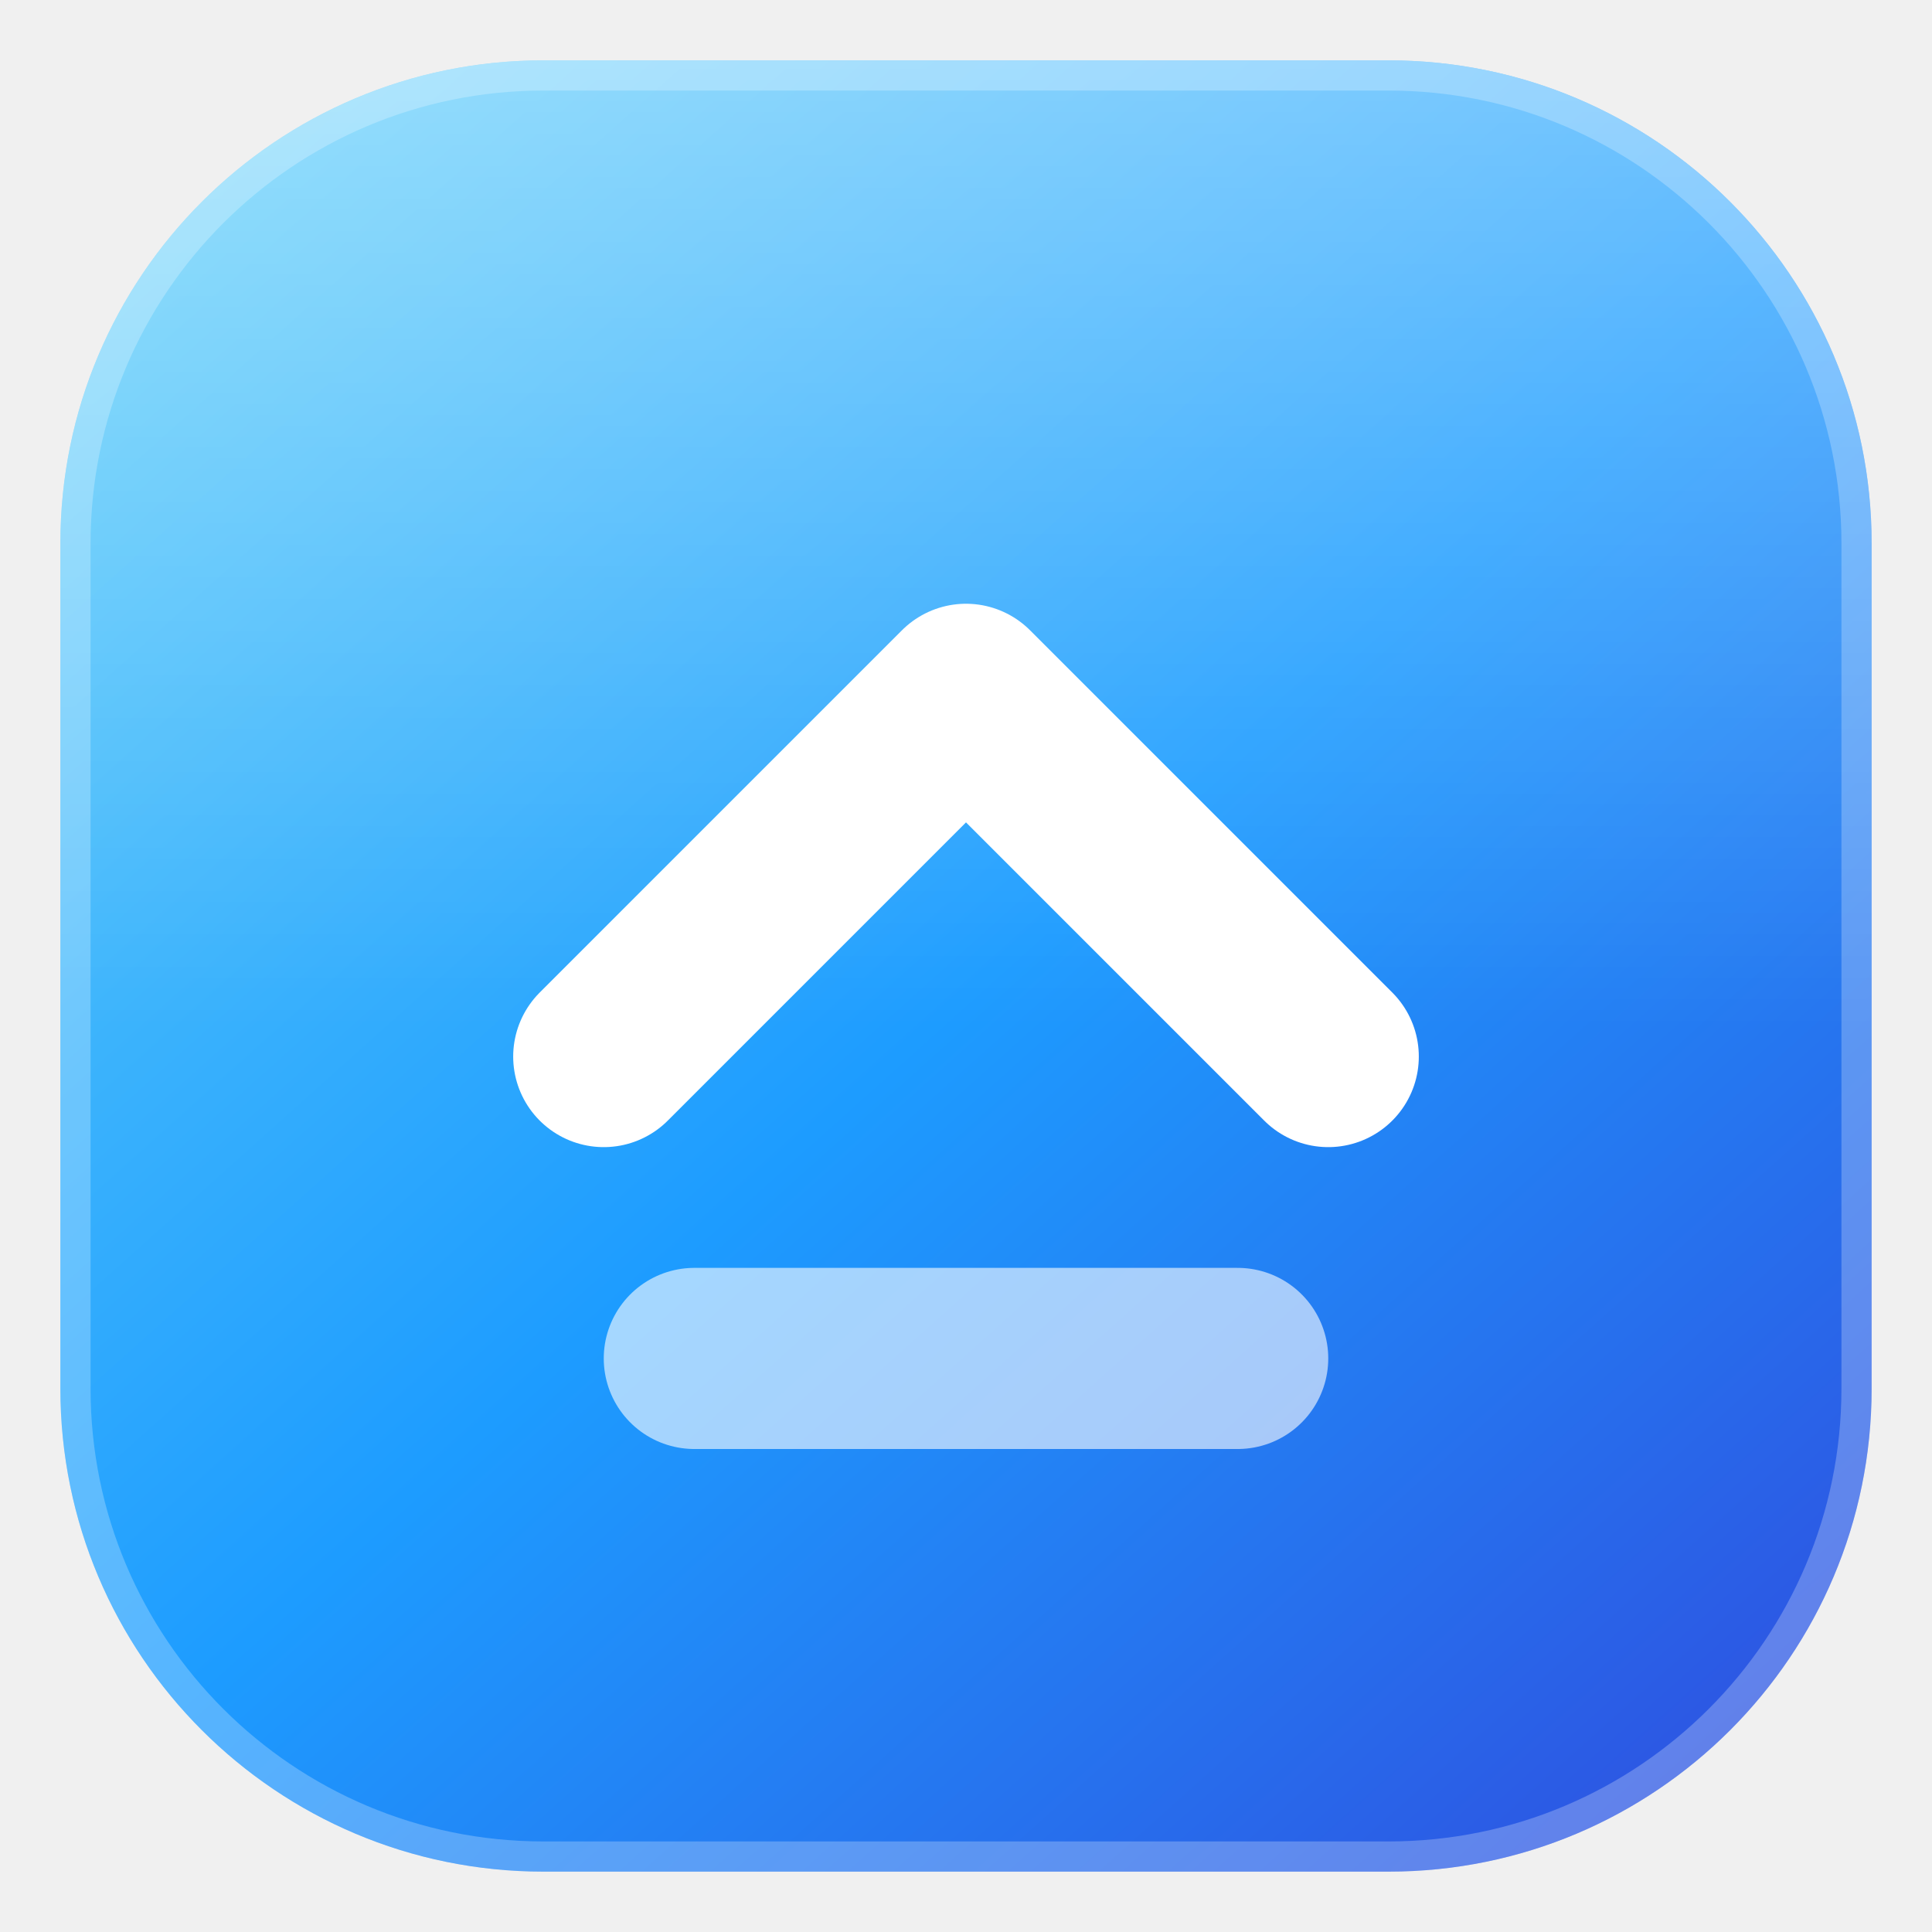
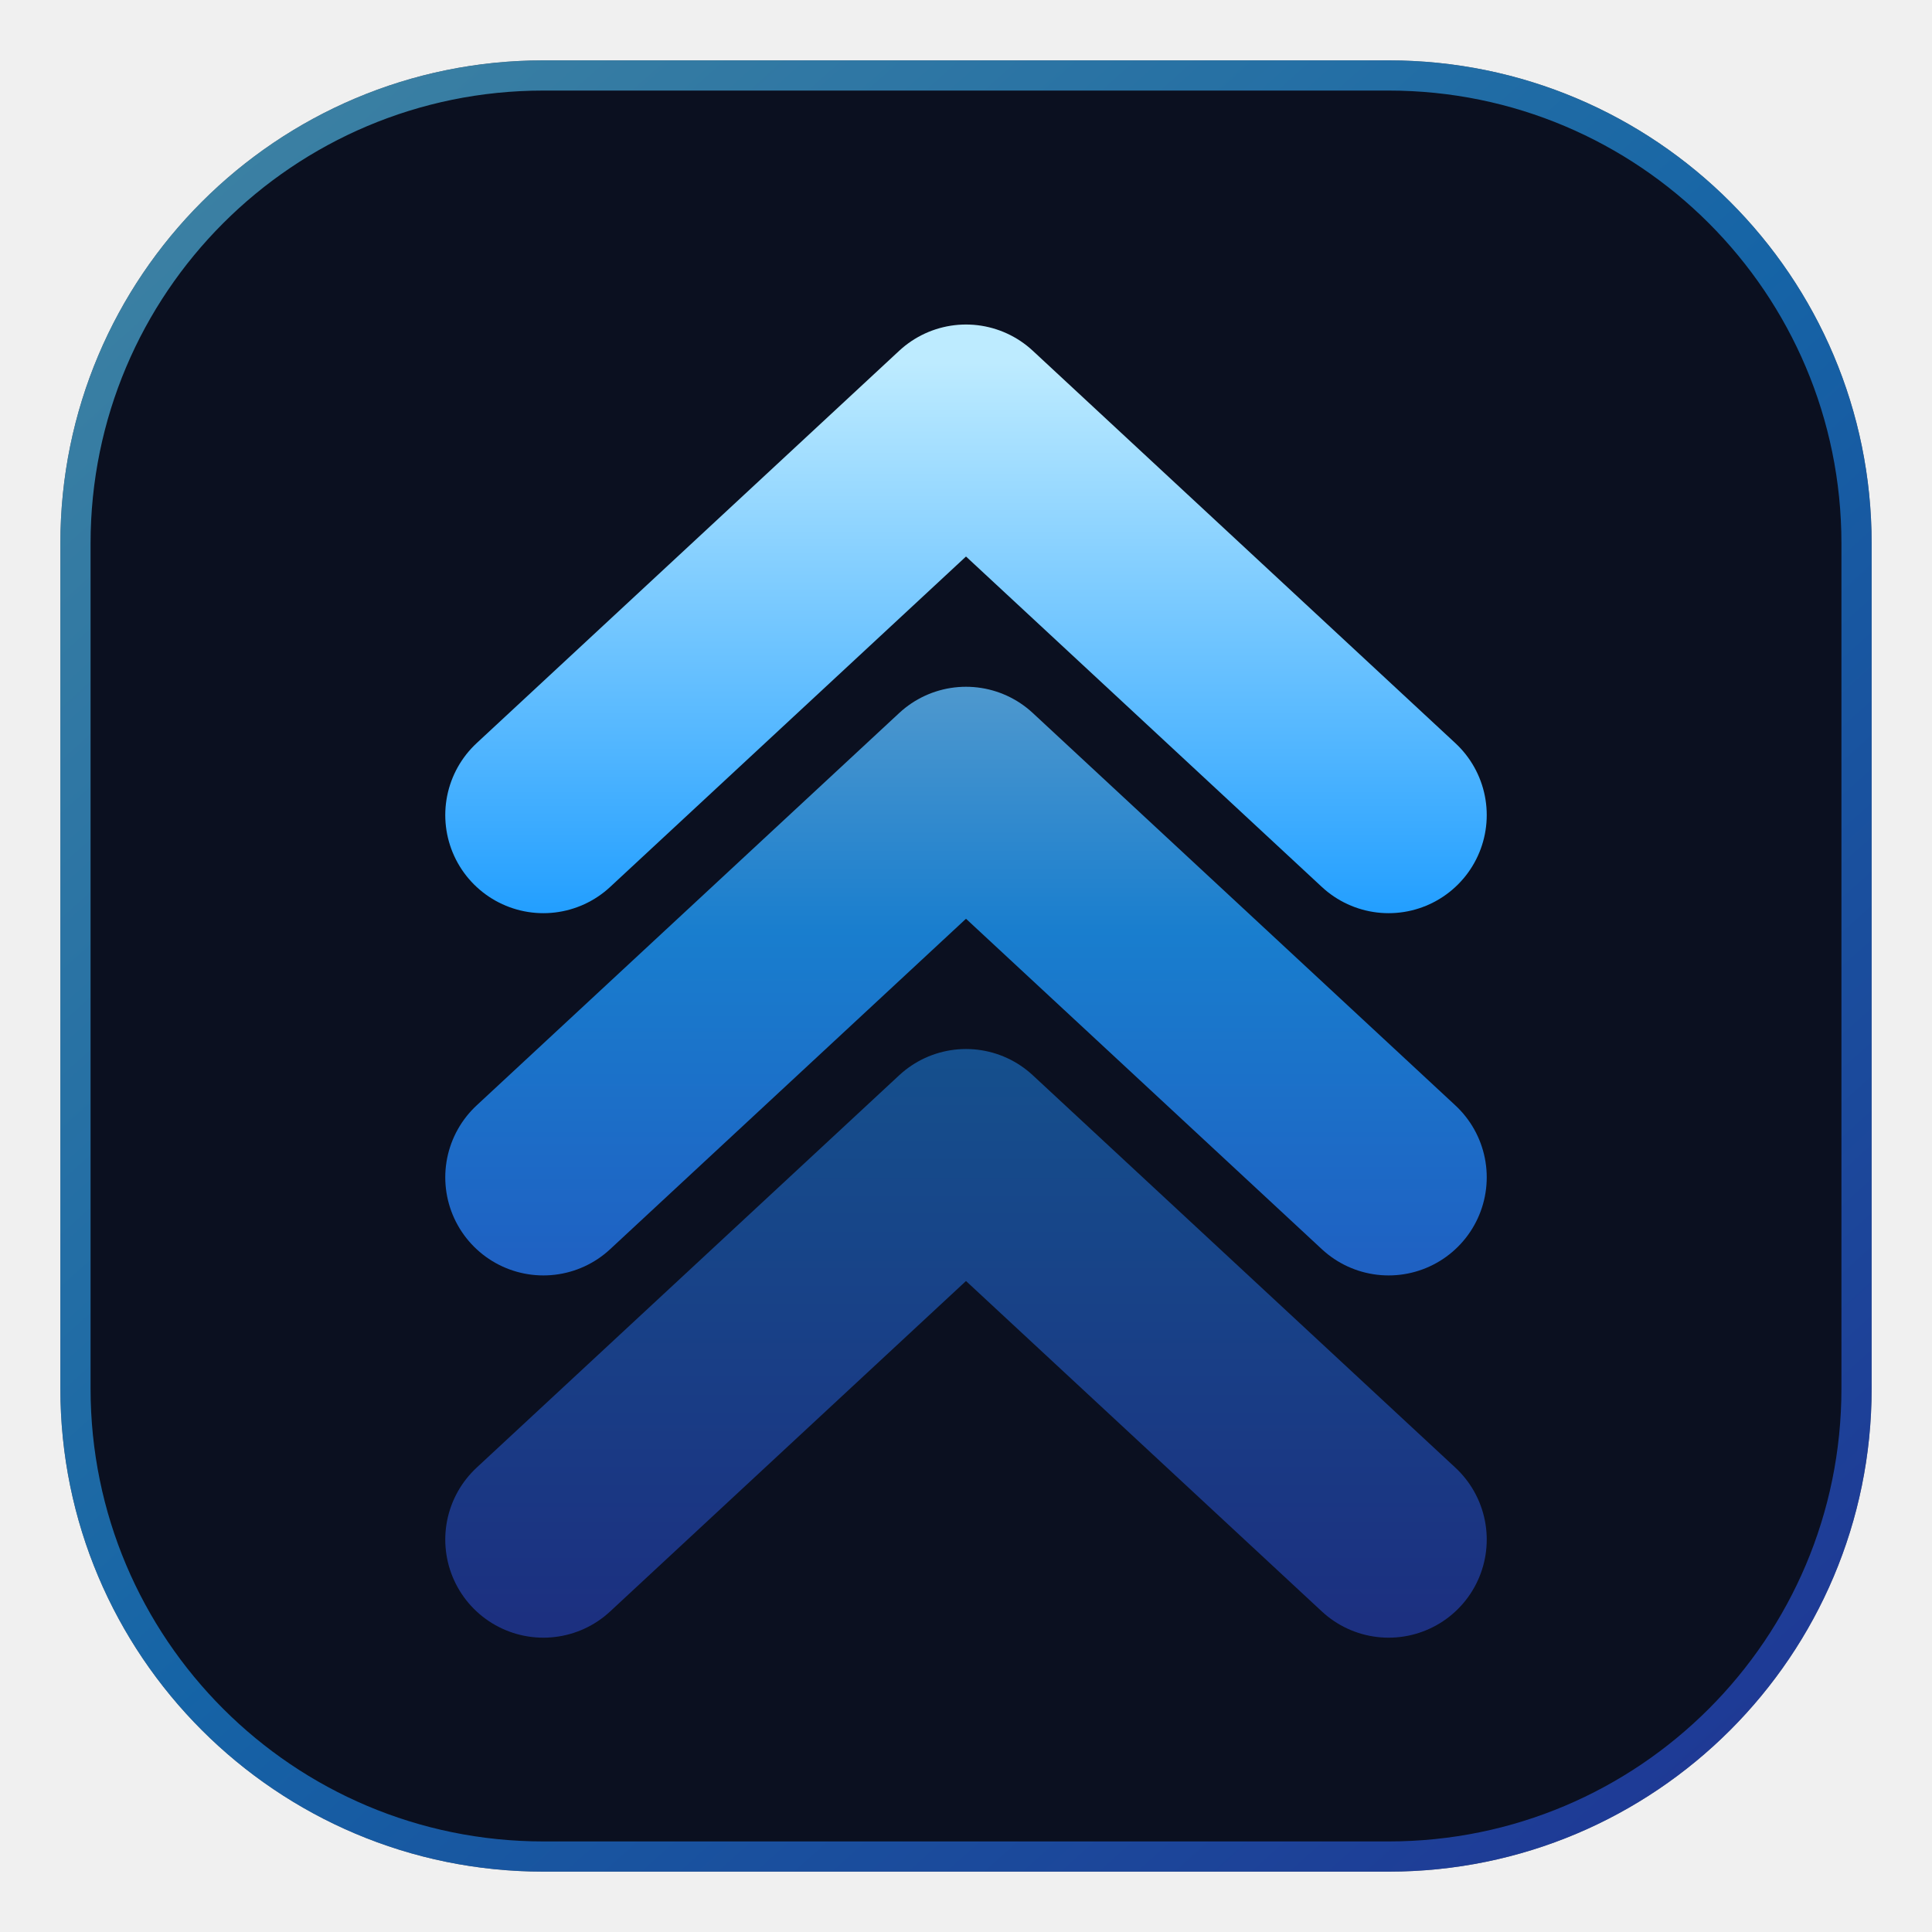
<svg xmlns="http://www.w3.org/2000/svg" viewBox="0 0 64 64" fill="none">
  <defs>
-     <linearGradient id="a-bg" x1="6" y1="4" x2="58" y2="62" gradientUnits="userSpaceOnUse">
+     <linearGradient id="b-edge" x1="6" y1="4" x2="58" y2="62" gradientUnits="userSpaceOnUse">
      <stop stop-color="#5FCEF9" />
      <stop offset=".5" stop-color="#1D9CFF" />
      <stop offset="1" stop-color="#2E4FE0" />
    </linearGradient>
-     <linearGradient id="a-sheen" x1="32" y1="2" x2="32" y2="34" gradientUnits="userSpaceOnUse">
-       <stop stop-color="#fff" stop-opacity=".35" />
-       <stop offset="1" stop-color="#fff" stop-opacity="0" />
+     <linearGradient id="b-chev" x1="32" y1="12" x2="32" y2="54" gradientUnits="userSpaceOnUse">
+       <stop stop-color="#BDEBFF" />
+       <stop offset=".45" stop-color="#1D9CFF" />
+       <stop offset="1" stop-color="#2E4FE0" />
    </linearGradient>
  </defs>
-   <rect x="2" y="2" width="60" height="60" rx="16" fill="url(#a-bg)" />
-   <rect x="2" y="2" width="60" height="60" rx="16" fill="url(#a-sheen)" />
-   <rect x="2.5" y="2.5" width="59" height="59" rx="15.5" stroke="#fff" stroke-opacity=".25" />
-   <path d="M20 35 32 23l12 12" stroke="#fff" stroke-width="6" stroke-linecap="round" stroke-linejoin="round" />
-   <path d="M23 45h18" stroke="#fff" stroke-opacity=".6" stroke-width="6" stroke-linecap="round" />
+   <rect x="2" y="2" width="60" height="60" rx="16" fill="#0B1020" />
+   <rect x="2.5" y="2.5" width="59" height="59" rx="15.5" stroke="url(#b-edge)" stroke-opacity=".6" />
+   <path d="M18 27 32 14l14 13" stroke="url(#b-chev)" stroke-width="6.5" stroke-linecap="round" stroke-linejoin="round" />
+   <path d="M18 39 32 26l14 13" stroke="url(#b-chev)" stroke-opacity=".78" stroke-width="6.5" stroke-linecap="round" stroke-linejoin="round" />
+   <path d="M18 51 32 38l14 13" stroke="url(#b-chev)" stroke-opacity=".5" stroke-width="6.5" stroke-linecap="round" stroke-linejoin="round" />
</svg>
